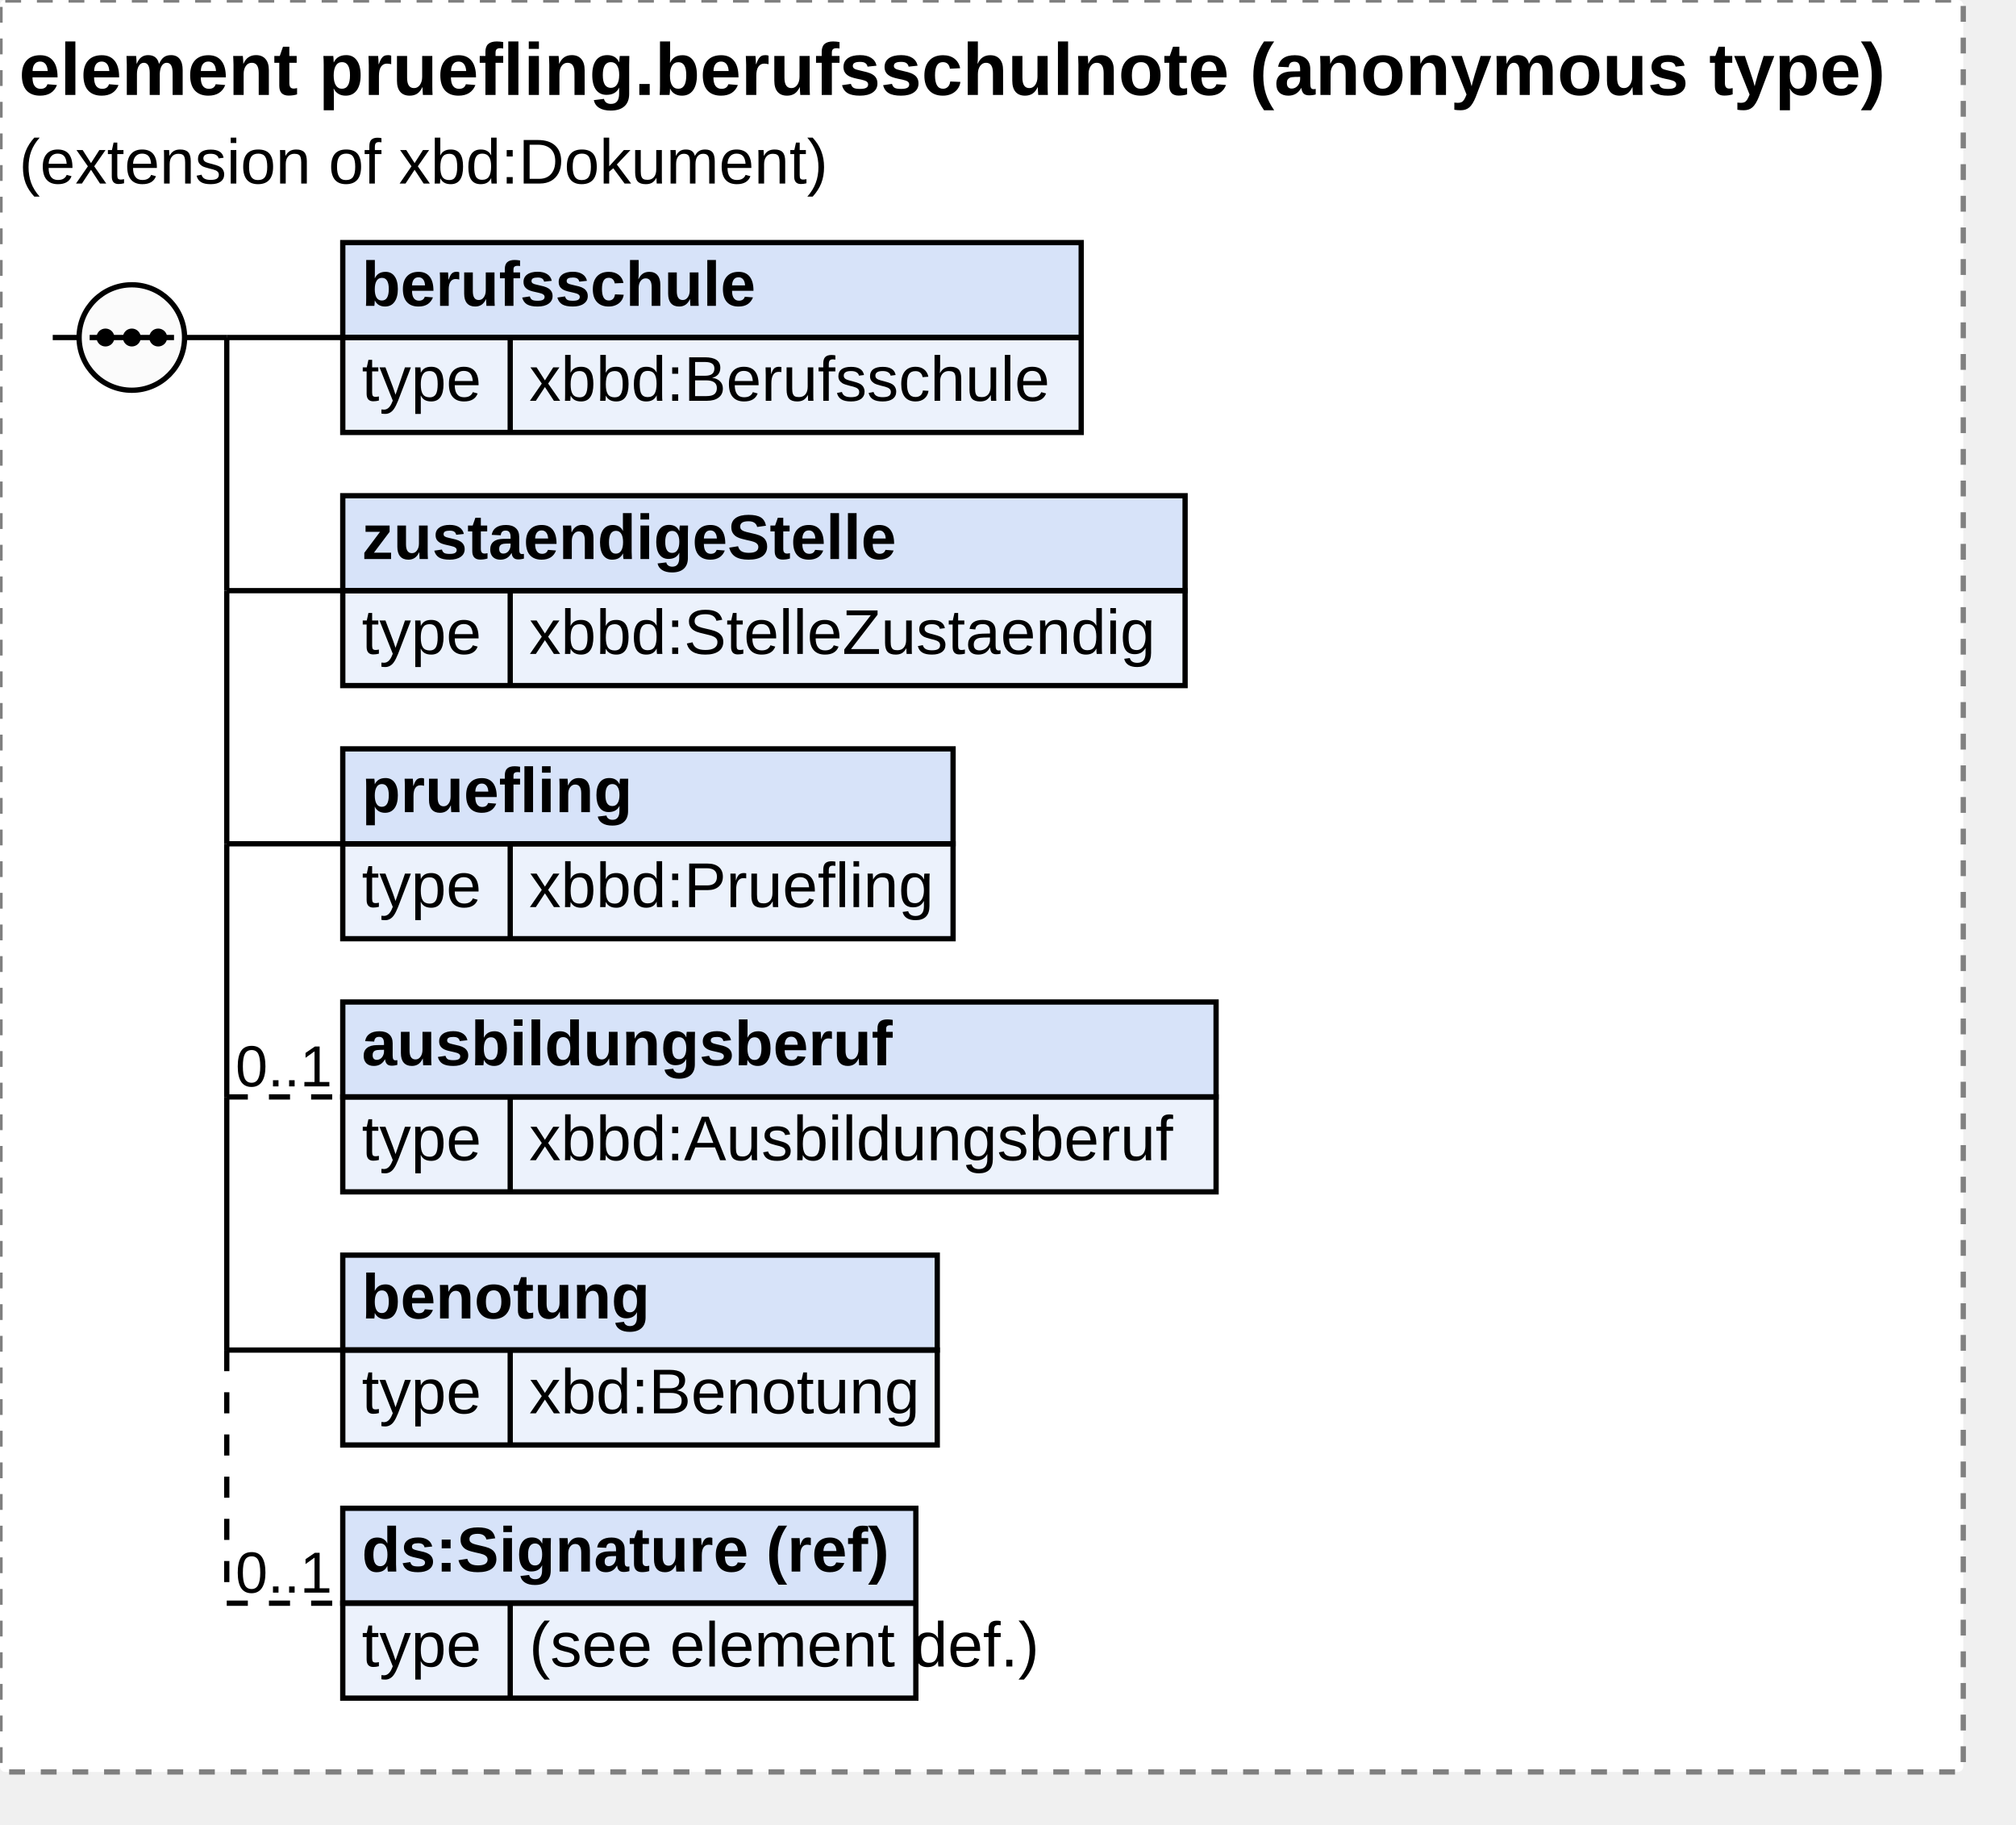
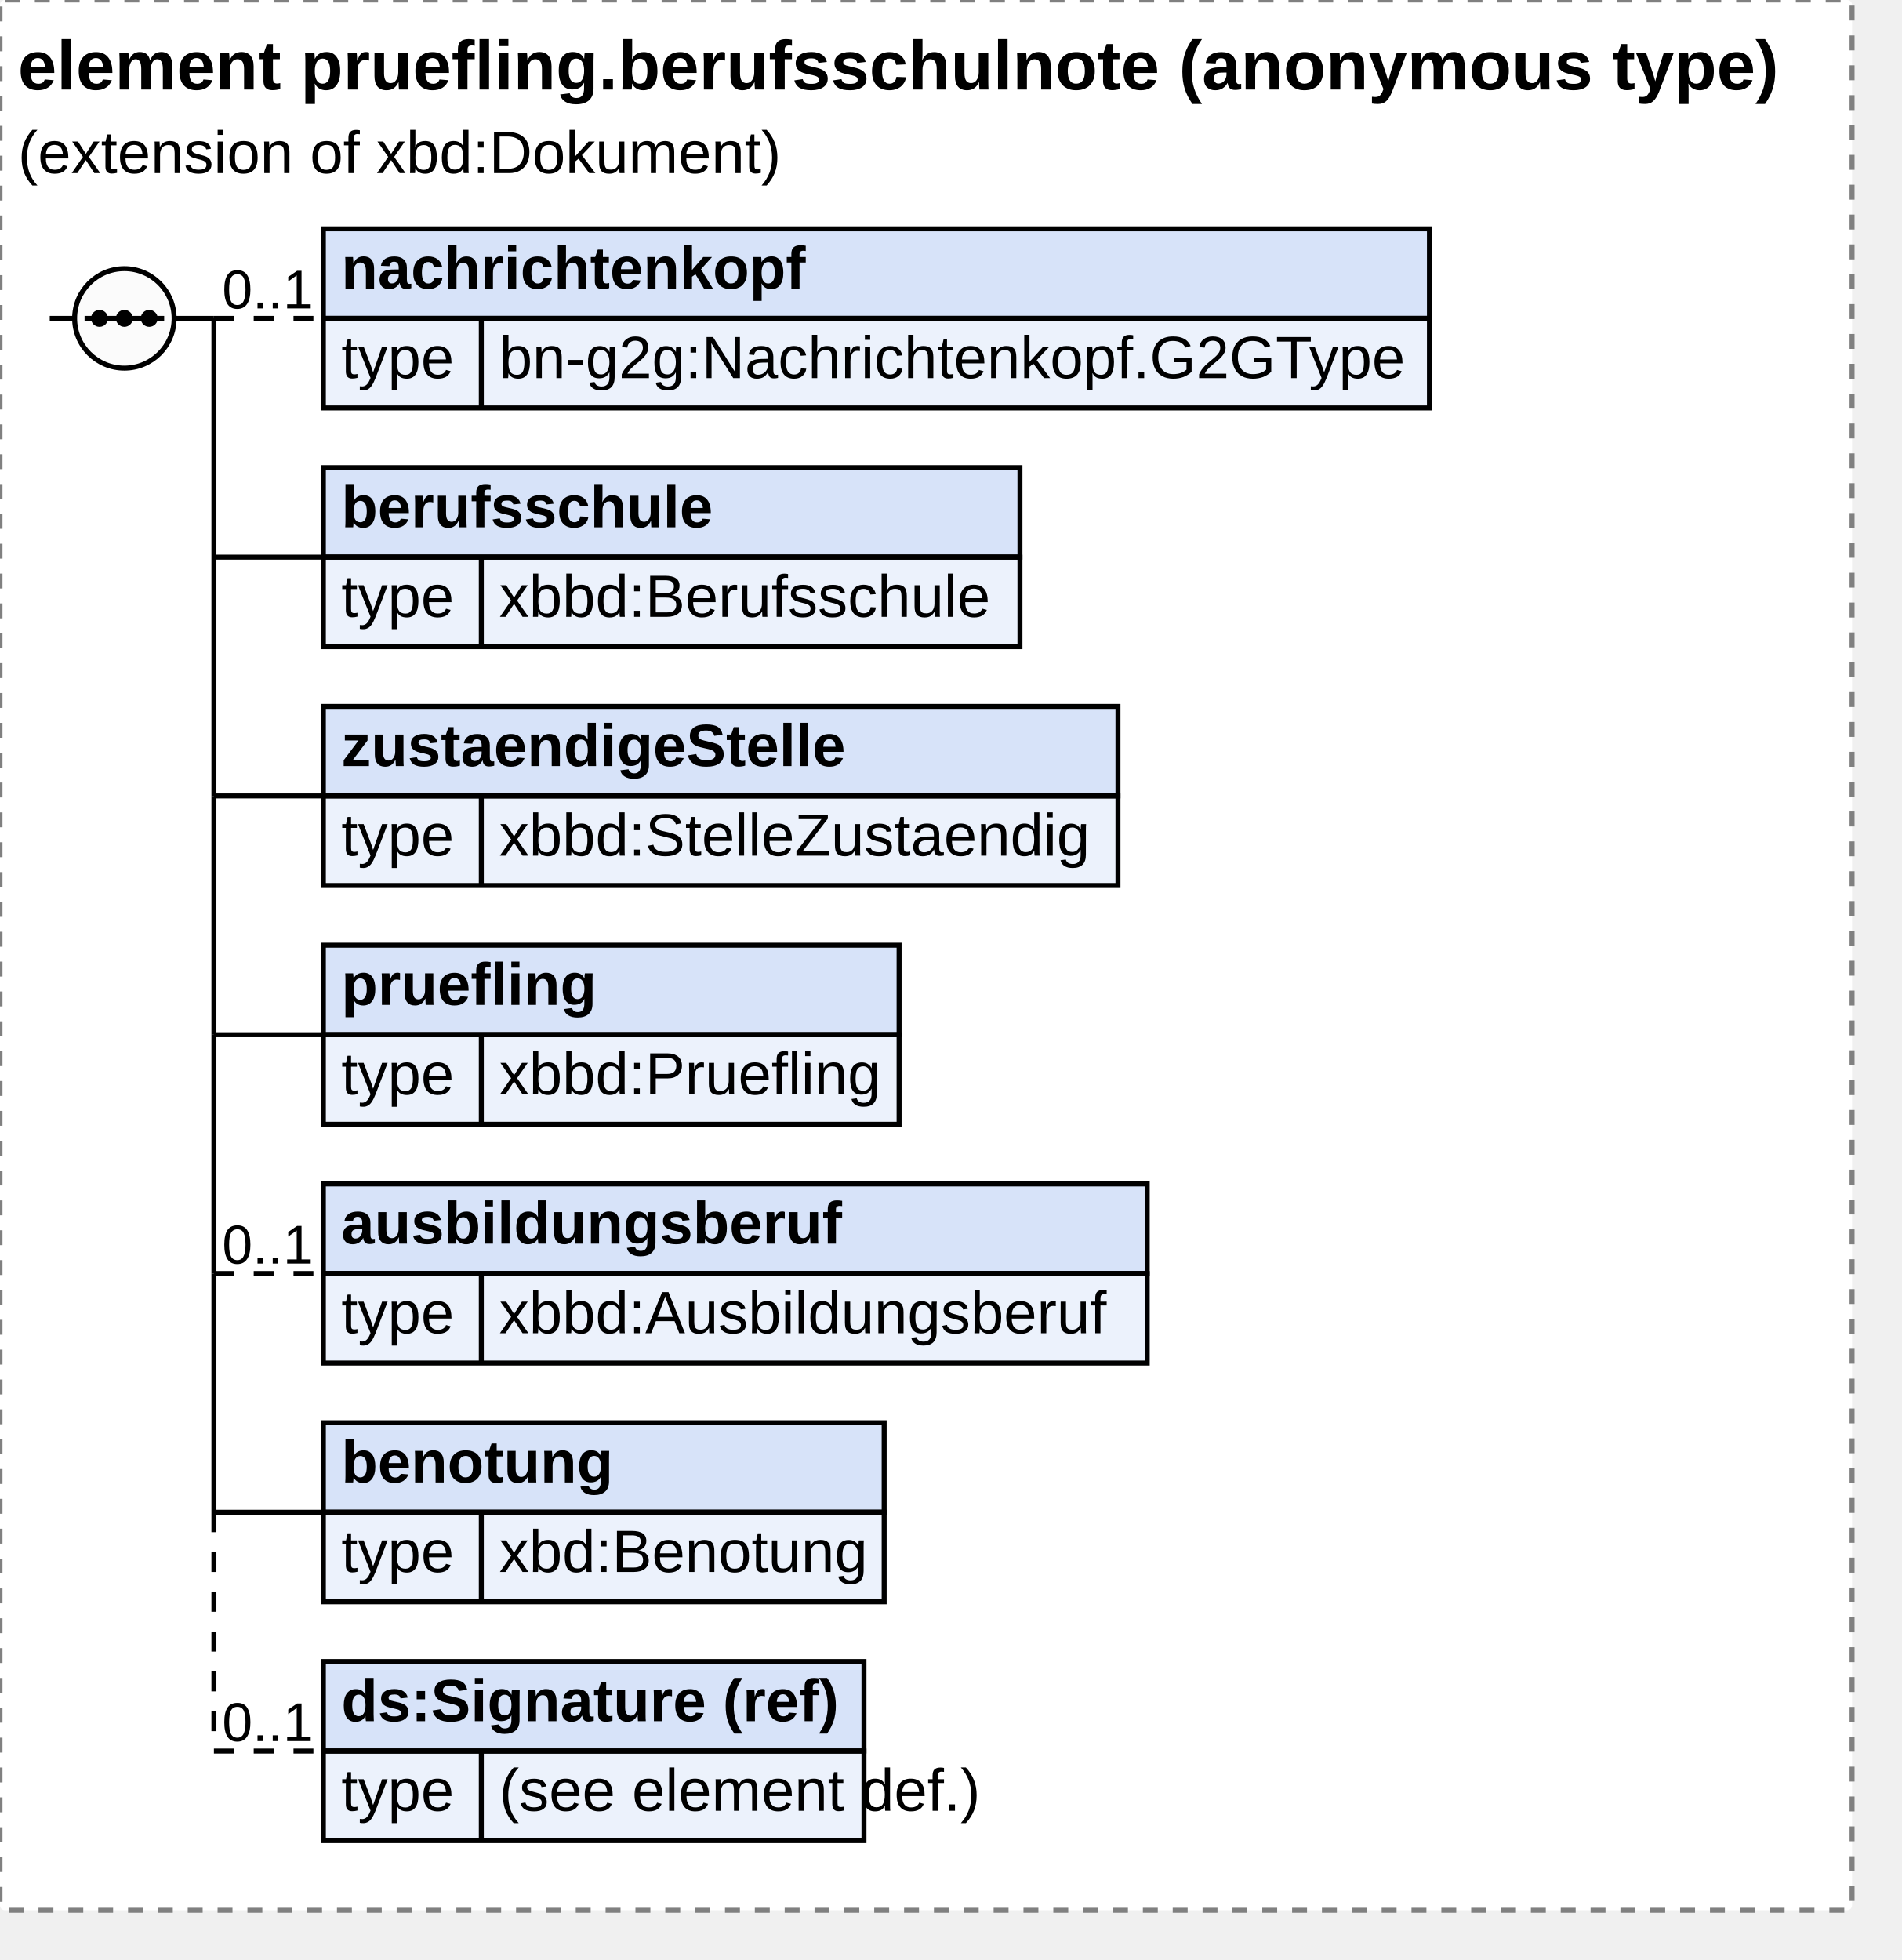
- <svg xmlns="http://www.w3.org/2000/svg" width="382.3" height="346">
+ <svg xmlns="http://www.w3.org/2000/svg" width="382.3" height="394">
  <defs>
    <style type="text/css">
                        text {
                            font-family: 'Arial';
                            fill: black;
                        }
                        text.at {
                            font-family: 'Arial';
                            fill: rgb(242, 152, 0);
                        }
                        line {
                            stroke: black;
                        }
                        line.type-structure {
                            stroke: black;
                        }
                        line.type-structure-optional {
                            stroke: black;
                            stroke-dasharray: 4, 4;
                        }
                        rect.attribute-upper {
                            stroke: black;
                            fill: rgb(255, 239, 211);
                        }
                        rect.element-upper {
                            stroke: black;
                            fill: rgb(215, 227, 249);
                        }
                        rect.element-lower {
                            stroke: black;
                            fill: rgb(236, 242, 252);
                        }
                        a text {
                            fill: black;
                        } 
                    </style>
  </defs>
-   <rect width="372.3" height="336" stroke-dasharray="3,3" rx="1" ry="1" style="stroke: grey;fill: white;" />
+   <rect width="372.3" height="384" stroke-dasharray="3,3" rx="1" ry="1" style="stroke: grey;fill: white;" />
  <text font-size="14" x="3.6" y="18" font-weight="bold">element pruefling.berufsschulnote (anonymous type)</text>
  <text font-size="12" x="3.6" y="34.8"> (extension of xbd:Dokument)</text>
  <g transform="translate(10,46)">
    <g transform="translate(55,0)">
+       <rect width="222.344" height="18" class="element-upper" />
+       <rect width="222.344" height="18" y="18" class="element-lower" />
+       <text font-size="12" x="3.6" y="12" font-weight="bold">nachrichtenkopf</text>
+       <line x1="0" y1="18" x2="222.344" y2="18" />
+       <text font-size="12" fill="grey" x="3.6" y="30">type</text>
+       <line x1="31.753" y1="18" x2="31.753" y2="36" />
+       <text font-size="12" x="35.353" y="30">bn-g2g:Nachrichtenkopf.G2GType</text>
+       <g transform="translate(222.3438,0)" />
+     </g>
+     <line x1="33" y1="18" x2="55" y2="18" class="type-structure-optional" />
+     <text font-size="11" fill="black" x="53" y="16" text-anchor="end">0..1</text>
+     <line x1="33" y1="18" x2="33" y2="18" class="type-structure-required" />
+     <g transform="translate(55,48)">
      <rect width="140.031" height="18" class="element-upper" />
      <rect width="140.031" height="18" y="18" class="element-lower" />
      <text font-size="12" x="3.6" y="12" font-weight="bold">berufsschule</text>
      <line x1="0" y1="18" x2="140.031" y2="18" />
      <text font-size="12" fill="grey" x="3.6" y="30">type</text>
      <line x1="31.753" y1="18" x2="31.753" y2="36" />
      <text font-size="12" x="35.353" y="30">xbbd:Berufsschule</text>
      <g transform="translate(140.0312,0)" />
    </g>
-     <line x1="33" y1="18" x2="55" y2="18" class="type-structure-required" />
-     <text font-size="11" fill="black" x="53" y="16" text-anchor="end" />
-     <line x1="33" y1="18" x2="33" y2="18" class="type-structure-required" />
-     <g transform="translate(55,48)">
+     <line x1="33" y1="66" x2="55" y2="66" class="type-structure-required" />
+     <text font-size="11" fill="black" x="53" y="64" text-anchor="end" />
+     <line x1="33" y1="18" x2="33" y2="66" class="type-structure-required" />
+     <g transform="translate(55,96)">
      <rect width="159.734" height="18" class="element-upper" />
      <rect width="159.734" height="18" y="18" class="element-lower" />
      <text font-size="12" x="3.6" y="12" font-weight="bold">zustaendigeStelle</text>
      <line x1="0" y1="18" x2="159.734" y2="18" />
      <text font-size="12" fill="grey" x="3.6" y="30">type</text>
      <line x1="31.753" y1="18" x2="31.753" y2="36" />
      <text font-size="12" x="35.353" y="30">xbbd:StelleZustaendig</text>
      <g transform="translate(159.7344,0)" />
    </g>
-     <line x1="33" y1="66" x2="55" y2="66" class="type-structure-required" />
-     <text font-size="11" fill="black" x="53" y="64" text-anchor="end" />
-     <line x1="33" y1="18" x2="33" y2="66" class="type-structure-required" />
-     <g transform="translate(55,96)">
+     <line x1="33" y1="114" x2="55" y2="114" class="type-structure-required" />
+     <text font-size="11" fill="black" x="53" y="112" text-anchor="end" />
+     <line x1="33" y1="66" x2="33" y2="114" class="type-structure-required" />
+     <g transform="translate(55,144)">
      <rect width="115.734" height="18" class="element-upper" />
      <rect width="115.734" height="18" y="18" class="element-lower" />
      <text font-size="12" x="3.6" y="12" font-weight="bold">pruefling</text>
      <line x1="0" y1="18" x2="115.734" y2="18" />
      <text font-size="12" fill="grey" x="3.6" y="30">type</text>
      <line x1="31.753" y1="18" x2="31.753" y2="36" />
      <text font-size="12" x="35.353" y="30">xbbd:Pruefling</text>
      <g transform="translate(115.7344,0)" />
    </g>
-     <line x1="33" y1="114" x2="55" y2="114" class="type-structure-required" />
-     <text font-size="11" fill="black" x="53" y="112" text-anchor="end" />
-     <line x1="33" y1="66" x2="33" y2="114" class="type-structure-required" />
-     <g transform="translate(55,144)">
+     <line x1="33" y1="162" x2="55" y2="162" class="type-structure-required" />
+     <text font-size="11" fill="black" x="53" y="160" text-anchor="end" />
+     <line x1="33" y1="114" x2="33" y2="162" class="type-structure-required" />
+     <g transform="translate(55,192)">
      <rect width="165.609" height="18" class="element-upper" />
      <rect width="165.609" height="18" y="18" class="element-lower" />
      <text font-size="12" x="3.6" y="12" font-weight="bold">ausbildungsberuf</text>
      <line x1="0" y1="18" x2="165.609" y2="18" />
      <text font-size="12" fill="grey" x="3.6" y="30">type</text>
      <line x1="31.753" y1="18" x2="31.753" y2="36" />
      <text font-size="12" x="35.353" y="30">xbbd:Ausbildungsberuf</text>
      <g transform="translate(165.6094,0)" />
    </g>
-     <line x1="33" y1="162" x2="55" y2="162" class="type-structure-optional" />
-     <text font-size="11" fill="black" x="53" y="160" text-anchor="end">0..1</text>
-     <line x1="33" y1="114" x2="33" y2="162" class="type-structure-required" />
-     <g transform="translate(55,192)">
+     <line x1="33" y1="210" x2="55" y2="210" class="type-structure-optional" />
+     <text font-size="11" fill="black" x="53" y="208" text-anchor="end">0..1</text>
+     <line x1="33" y1="162" x2="33" y2="210" class="type-structure-required" />
+     <g transform="translate(55,240)">
      <rect width="112.734" height="18" class="element-upper" />
      <rect width="112.734" height="18" y="18" class="element-lower" />
      <text font-size="12" x="3.6" y="12" font-weight="bold">benotung</text>
      <line x1="0" y1="18" x2="112.734" y2="18" />
      <text font-size="12" fill="grey" x="3.6" y="30">type</text>
      <line x1="31.753" y1="18" x2="31.753" y2="36" />
      <text font-size="12" x="35.353" y="30">xbd:Benotung</text>
      <g transform="translate(112.7344,0)" />
    </g>
-     <line x1="33" y1="210" x2="55" y2="210" class="type-structure-required" />
-     <text font-size="11" fill="black" x="53" y="208" text-anchor="end" />
-     <line x1="33" y1="162" x2="33" y2="210" class="type-structure-required" />
-     <g transform="translate(55,240)">
+     <line x1="33" y1="258" x2="55" y2="258" class="type-structure-required" />
+     <text font-size="11" fill="black" x="53" y="256" text-anchor="end" />
+     <line x1="33" y1="210" x2="33" y2="258" class="type-structure-required" />
+     <g transform="translate(55,288)">
      <rect width="108.675" height="18" class="element-upper" />
      <rect width="108.675" height="18" y="18" class="element-lower" />
      <text font-size="12" x="3.6" y="12" font-weight="bold">ds:Signature (ref)</text>
      <line x1="0" y1="18" x2="108.675" y2="18" />
      <text font-size="12" fill="grey" x="3.6" y="30">type</text>
      <line x1="31.753" y1="18" x2="31.753" y2="36" />
      <text font-size="12" x="35.353" y="30">(see element def.)</text>
      <g transform="translate(108.675,0)" />
    </g>
-     <line x1="33" y1="258" x2="55" y2="258" class="type-structure-optional" />
-     <text font-size="11" fill="black" x="53" y="256" text-anchor="end">0..1</text>
-     <line x1="33" y1="210" x2="33" y2="258" class="type-structure-optional" />
+     <line x1="33" y1="306" x2="55" y2="306" class="type-structure-optional" />
+     <text font-size="11" fill="black" x="53" y="304" text-anchor="end">0..1</text>
+     <line x1="33" y1="258" x2="33" y2="306" class="type-structure-optional" />
    <circle cx="15" cy="18" r="10" stroke="black" fill="rgb(251, 251, 251)" />
    <line x1="0" y1="18" x2="5" y2="18" class="type-structure-required" />
    <line x1="25" y1="18" x2="33" y2="18" class="type-structure-required" />
    <circle cx="10" cy="18" r="1.2" stroke="black" fill="black" />
    <circle cx="15" cy="18" r="1.2" stroke="black" fill="black" />
    <circle cx="20" cy="18" r="1.2" stroke="black" fill="black" />
    <line x1="7" y1="18" x2="23" y2="18" />
  </g>
</svg>
